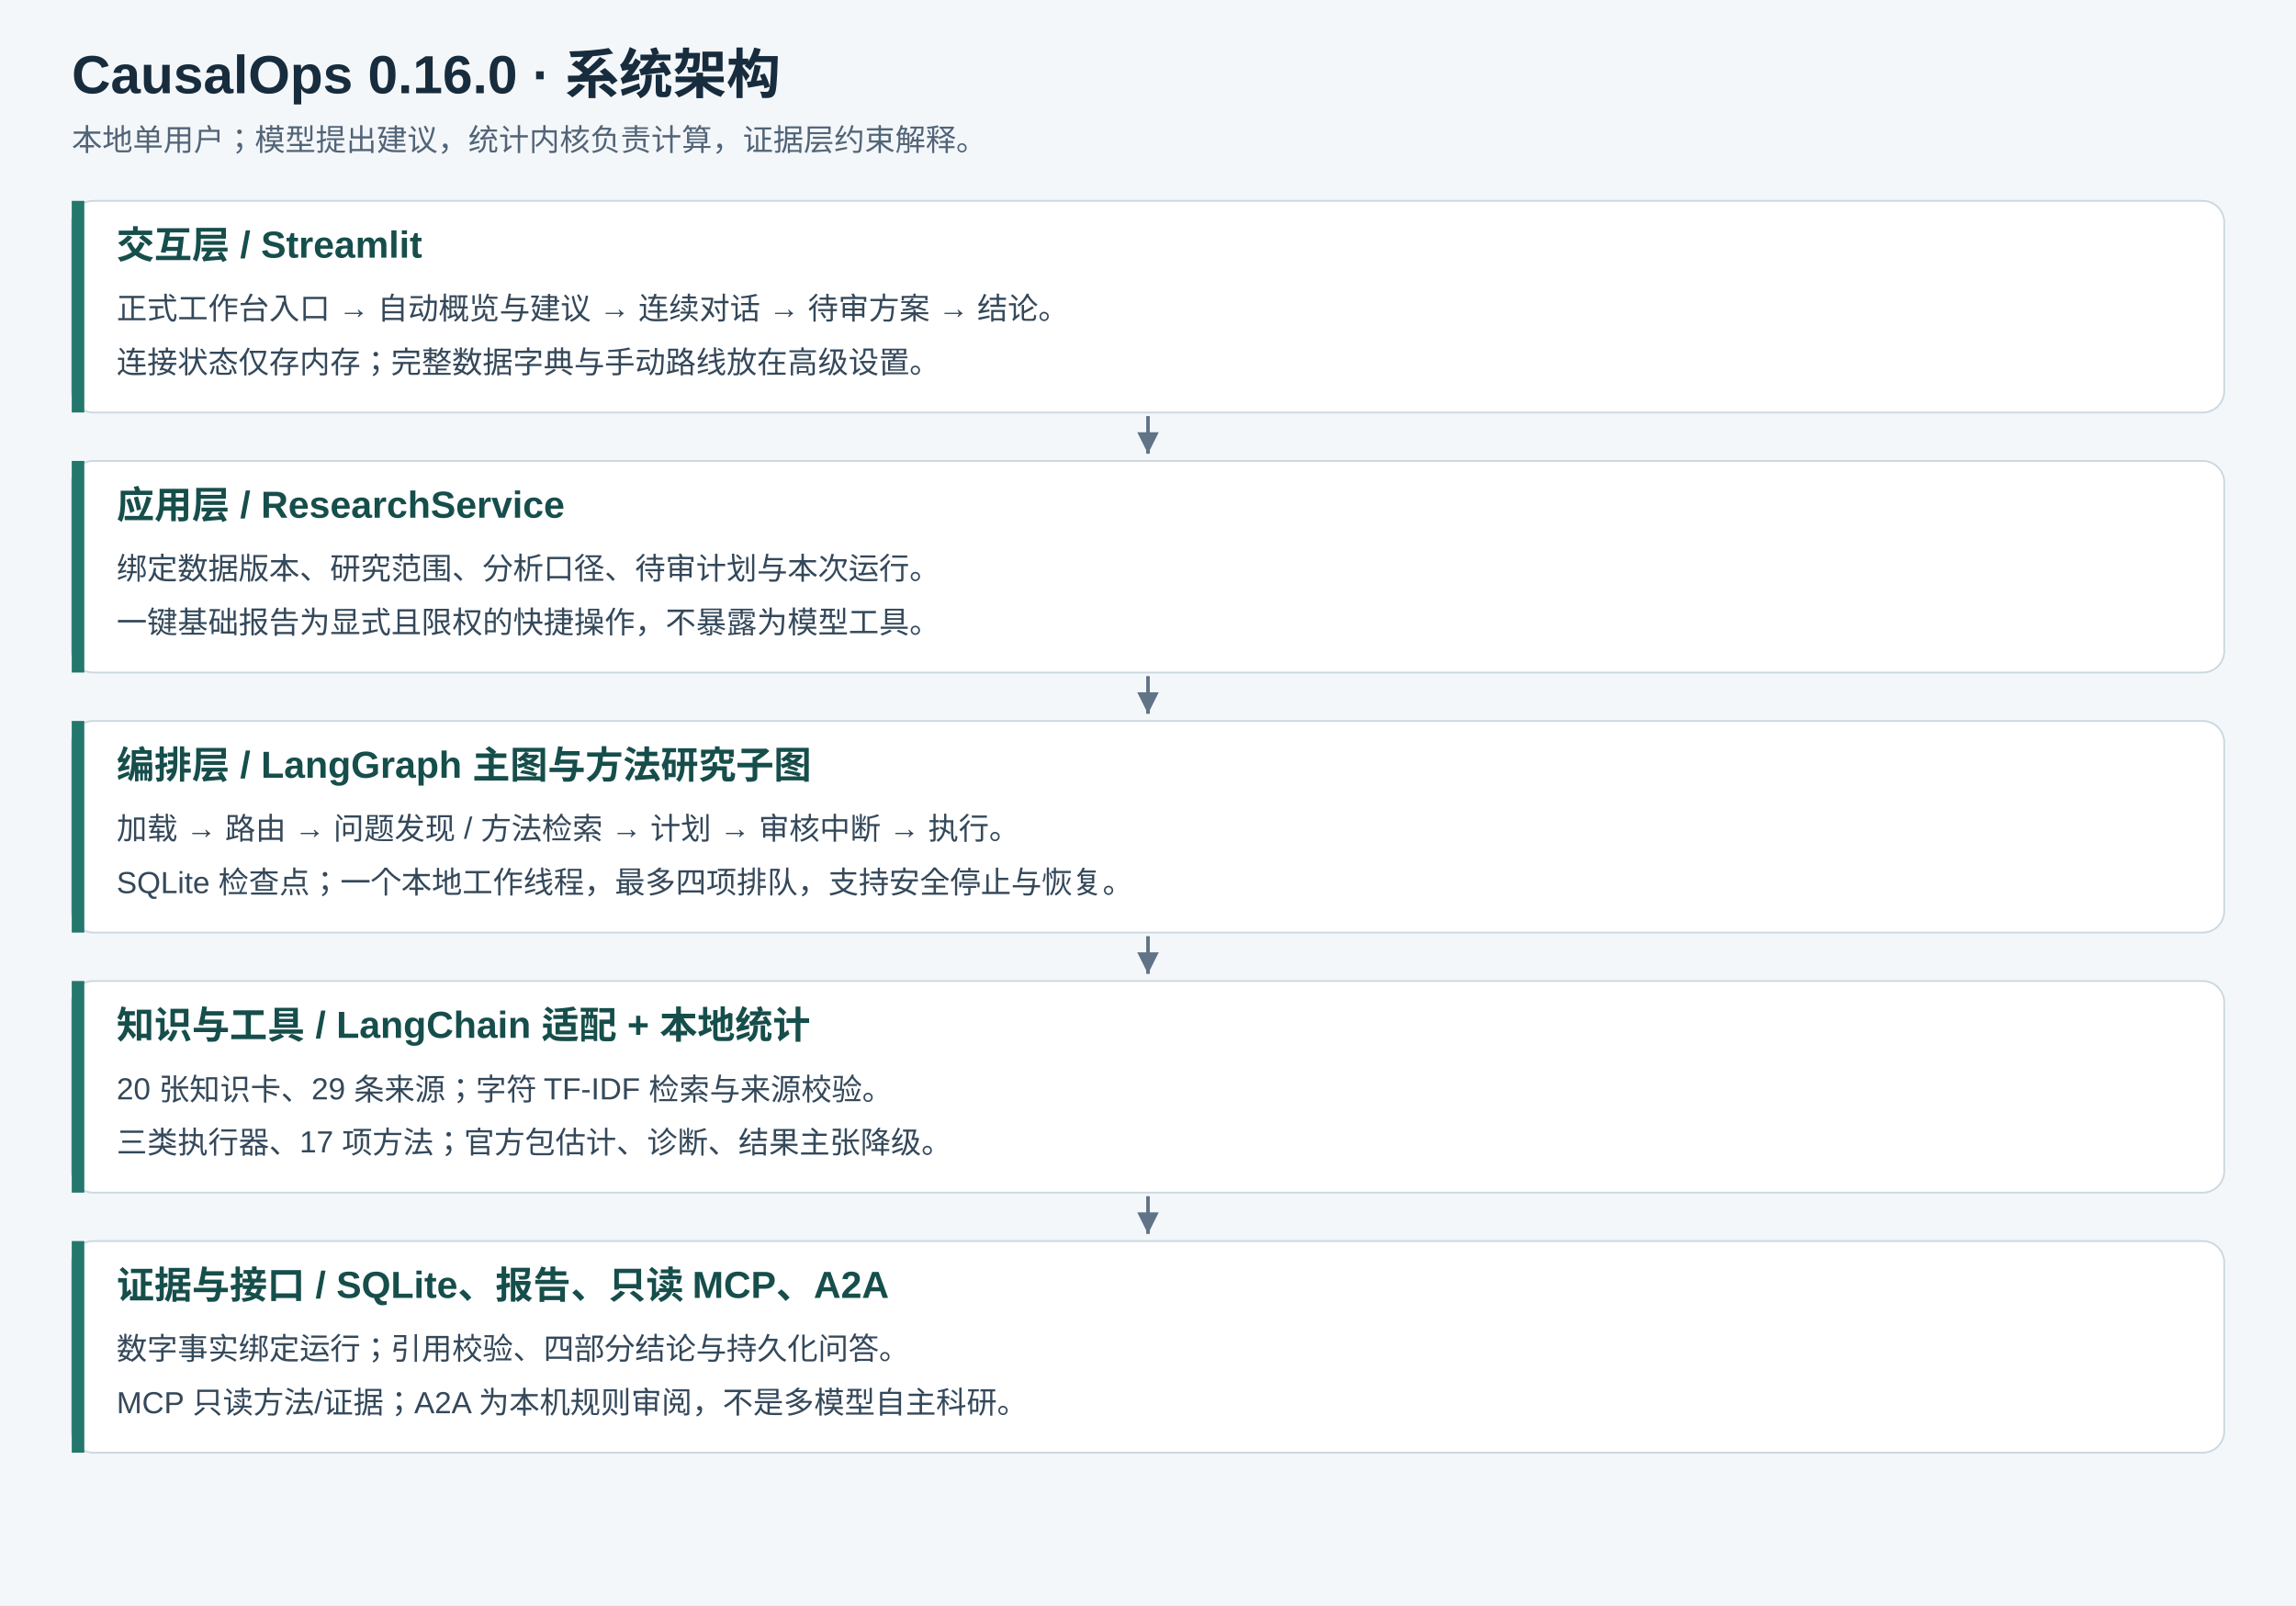
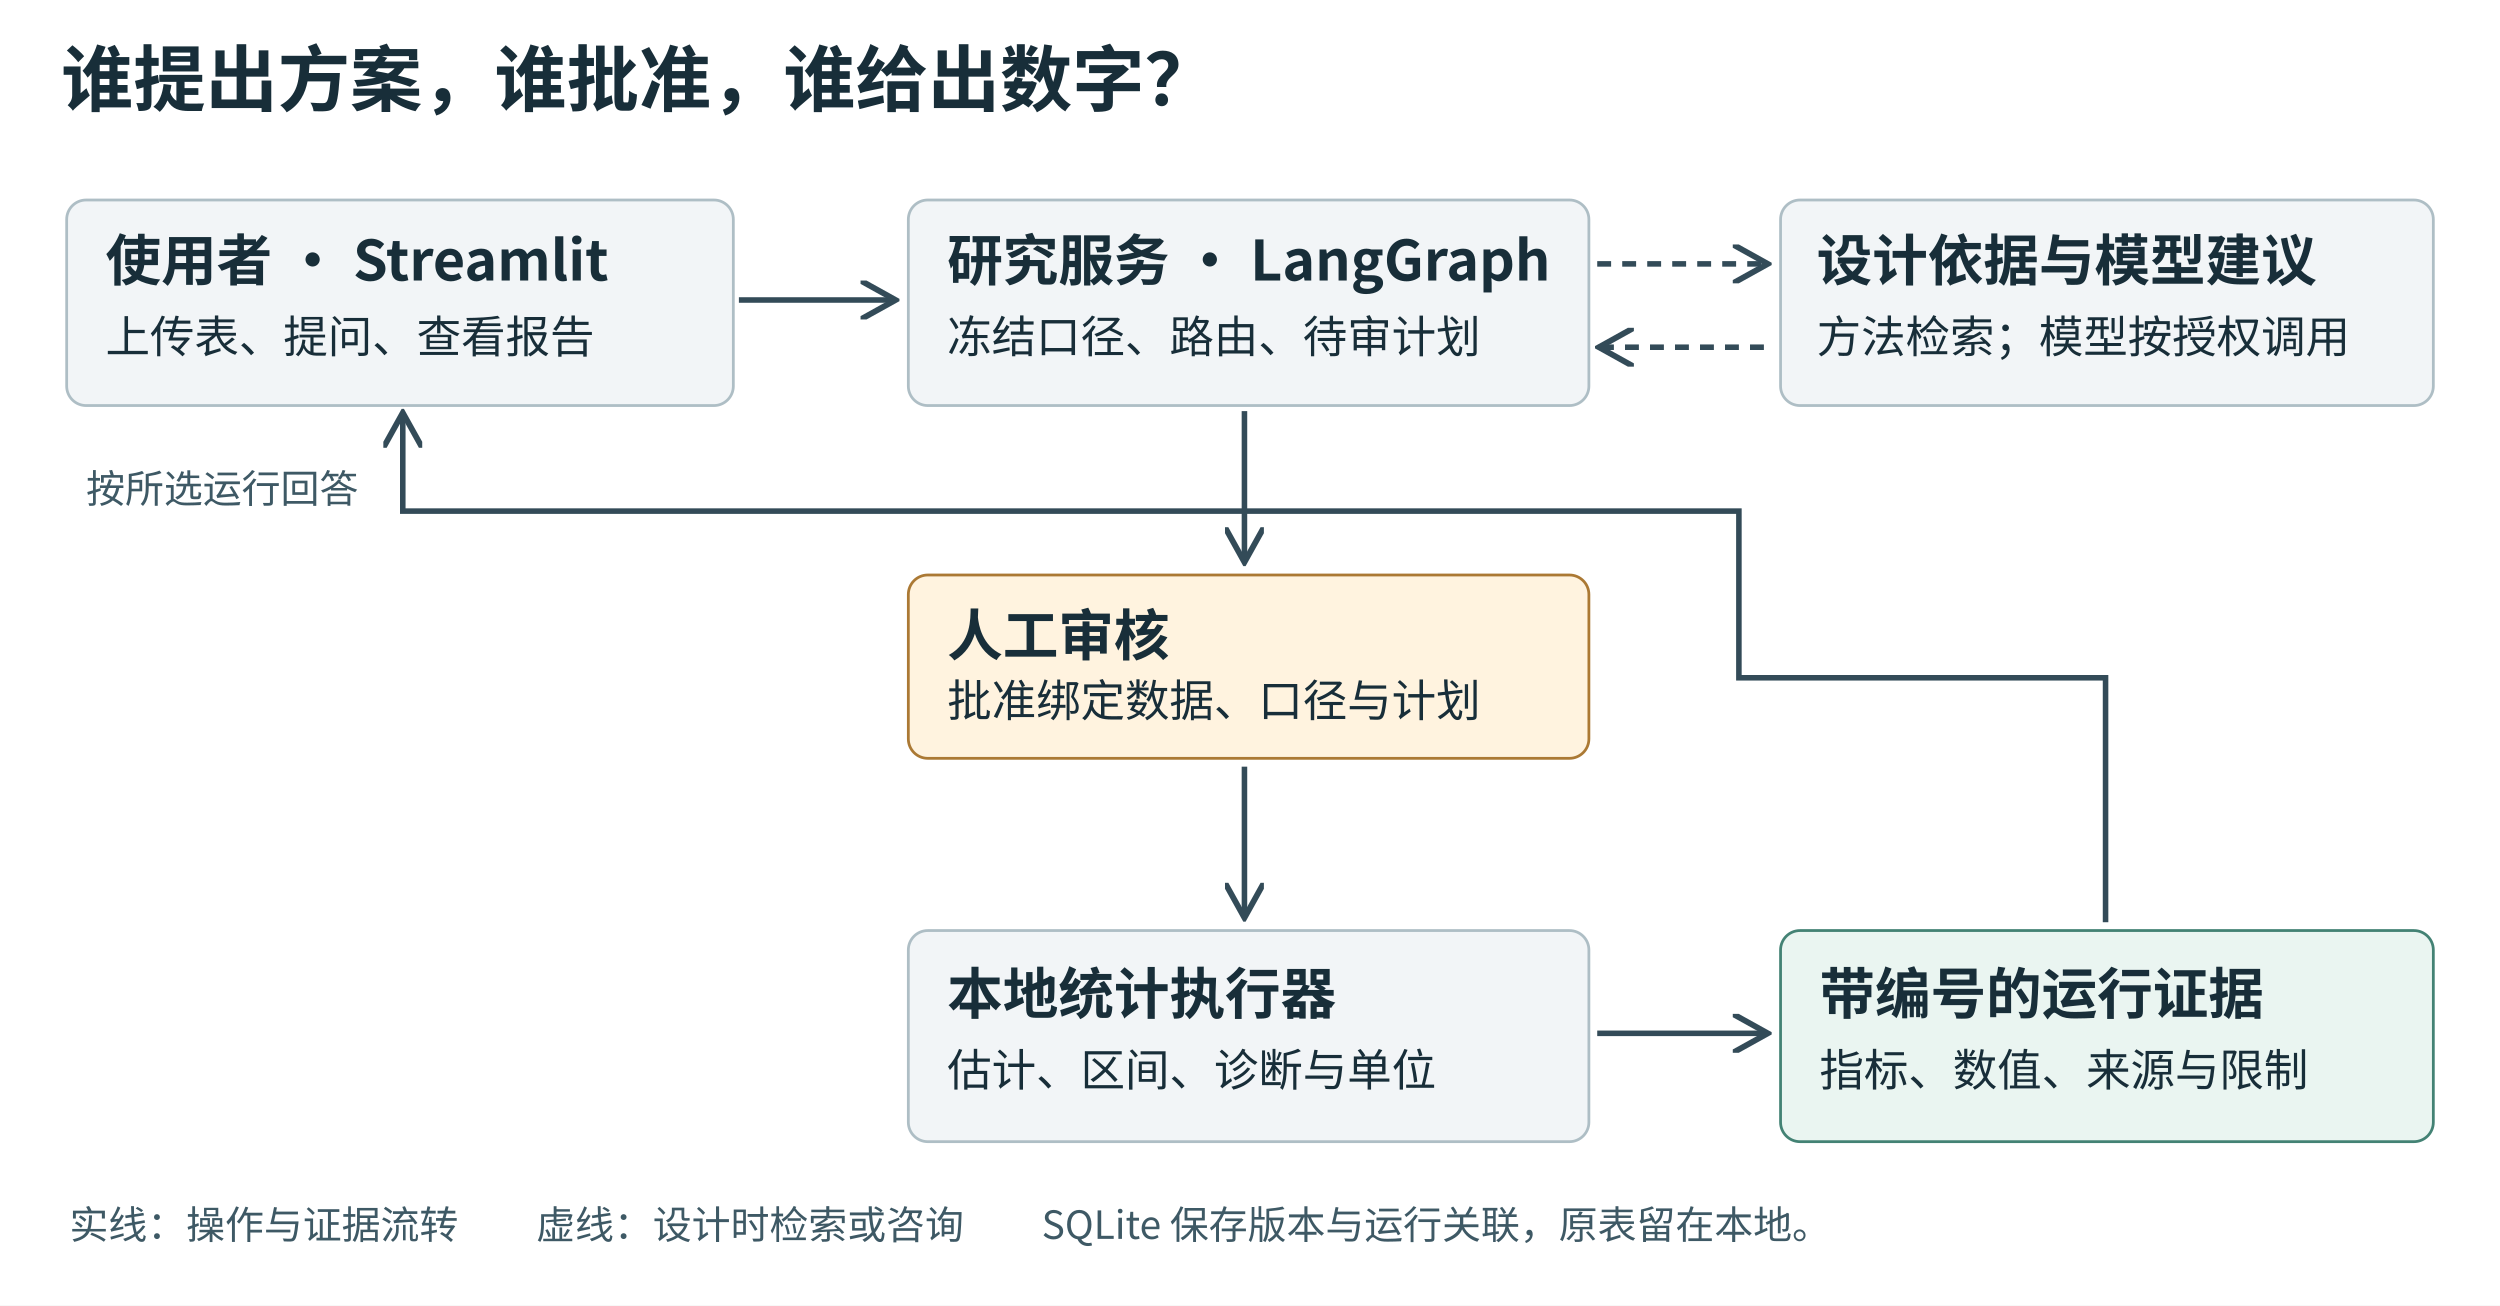
- <svg xmlns="http://www.w3.org/2000/svg" width="1280" height="895" viewBox="0 0 1280 895" role="img" aria-labelledby="title desc">
+ <svg xmlns="http://www.w3.org/2000/svg" role="img" aria-labelledby="title desc" viewBox="0 0 900 470" width="900">
  <defs>
-     <marker id="arrow" markerWidth="8" markerHeight="8" refX="6" refY="3" orient="auto">
-       <path d="M0,0 L0,6 L6,3 Z" fill="#607387" />
+     <marker id="arr" viewBox="0 0 10 10" refX="8" refY="5" markerWidth="7" markerHeight="7" orient="auto-start-reverse">
+       <path d="M0 0 L9 5 L0 10" fill="none" stroke="#334b58" stroke-width="1.5" />
    </marker>
  </defs>
-   <style>text{font-family:Microsoft YaHei,Arial,sans-serif}.title{font-size:30px;font-weight:700;fill:#172c3d}.sub{font-size:17px;fill:#526477}.head{font-size:21px;font-weight:700;fill:#164e4b}.line{font-size:17px;fill:#34485a}</style>
-   <rect width="1280" height="895" fill="#f4f7fa" />
-   <text class="title" x="40" y="52">CausalOps 0.16.0 · 系统架构</text>
-   <text class="sub" x="40" y="84">本地单用户；模型提出建议，统计内核负责计算，证据层约束解释。</text>
-   <rect x="40" y="112" width="1200" height="118" rx="12" fill="white" stroke="#cbd8df" />
-   <rect x="40" y="112" width="7" height="118" fill="#24776d" />
-   <text class="head" x="65" y="144">交互层 / Streamlit</text>
-   <text class="line" x="65" y="178">正式工作台入口 → 自动概览与建议 → 连续对话 → 待审方案 → 结论。</text>
-   <text class="line" x="65" y="208">连接状态仅存内存；完整数据字典与手动路线放在高级设置。</text>
-   <path d="M640 232 L640 253" stroke="#607387" stroke-width="2" marker-end="url(#arrow)" />
-   <rect x="40" y="257" width="1200" height="118" rx="12" fill="white" stroke="#cbd8df" />
-   <rect x="40" y="257" width="7" height="118" fill="#24776d" />
-   <text class="head" x="65" y="289">应用层 / ResearchService</text>
-   <text class="line" x="65" y="323">绑定数据版本、研究范围、分析口径、待审计划与本次运行。</text>
-   <text class="line" x="65" y="353">一键基础报告为显式且限权的快捷操作，不暴露为模型工具。</text>
-   <path d="M640 377 L640 398" stroke="#607387" stroke-width="2" marker-end="url(#arrow)" />
-   <rect x="40" y="402" width="1200" height="118" rx="12" fill="white" stroke="#cbd8df" />
-   <rect x="40" y="402" width="7" height="118" fill="#24776d" />
-   <text class="head" x="65" y="434">编排层 / LangGraph 主图与方法研究子图</text>
-   <text class="line" x="65" y="468">加载 → 路由 → 问题发现 / 方法检索 → 计划 → 审核中断 → 执行。</text>
-   <text class="line" x="65" y="498">SQLite 检查点；一个本地工作线程，最多四项排队，支持安全停止与恢复。</text>
-   <path d="M640 522 L640 543" stroke="#607387" stroke-width="2" marker-end="url(#arrow)" />
-   <rect x="40" y="547" width="1200" height="118" rx="12" fill="white" stroke="#cbd8df" />
-   <rect x="40" y="547" width="7" height="118" fill="#24776d" />
-   <text class="head" x="65" y="579">知识与工具 / LangChain 适配 + 本地统计</text>
-   <text class="line" x="65" y="613">20 张知识卡、29 条来源；字符 TF-IDF 检索与来源校验。</text>
-   <text class="line" x="65" y="643">三类执行器、17 项方法；官方包估计、诊断、结果主张降级。</text>
-   <path d="M640 667 L640 688" stroke="#607387" stroke-width="2" marker-end="url(#arrow)" />
-   <rect x="40" y="692" width="1200" height="118" rx="12" fill="white" stroke="#cbd8df" />
-   <rect x="40" y="692" width="7" height="118" fill="#24776d" />
-   <text class="head" x="65" y="724">证据与接口 / SQLite、报告、只读 MCP、A2A</text>
-   <text class="line" x="65" y="758">数字事实绑定运行；引用校验、四部分结论与持久化问答。</text>
-   <text class="line" x="65" y="788">MCP 只读方法/证据；A2A 为本机规则审阅，不是多模型自主科研。</text>
+   <style>text{font-family:'Segoe UI','Microsoft YaHei','Noto Sans CJK SC',sans-serif;fill:#182e39}.big{font-size:26px;font-weight:700}.label{font-size:20px;font-weight:650}.note{font-size:16px}.meta{font-size:14px;fill:#3e5965}</style>
+   <rect width="900" height="470" fill="white" />
+   <text x="22" y="38" class="big">谁提出方案，谁批准，谁给出数字？</text>
+   <rect x="24" y="72" width="240" height="74" rx="7" fill="#f2f5f7" stroke="#aebec5" />
+   <text x="38" y="101" class="label">使用者 · Streamlit</text>
+   <text x="38" y="127" class="note">上传表、提问、查看报告</text>
+   <path d="M266 108 H321" stroke="#334b58" stroke-width="2" fill="none" marker-end="url(#arr)" />
+   <rect x="327" y="72" width="245" height="74" rx="7" fill="#f2f5f7" stroke="#aebec5" />
+   <text x="341" y="101" class="label">研究服务 · LangGraph</text>
+   <text x="341" y="127" class="note">冻结口径、路由、待审计划</text>
+   <path d="M575 95 H635" stroke="#334b58" stroke-width="2" stroke-dasharray="5 4" fill="none" marker-end="url(#arr)" />
+   <path d="M635 125 H577" stroke="#334b58" stroke-width="2" stroke-dasharray="5 4" fill="none" marker-end="url(#arr)" />
+   <rect x="641" y="72" width="235" height="74" rx="7" fill="#f2f5f7" stroke="#aebec5" />
+   <text x="654" y="101" class="label">设计依据与模型建议</text>
+   <text x="654" y="127" class="note">方法检索；模型按授权调用</text>
+   <path d="M448 148 V201" stroke="#334b58" stroke-width="2" fill="none" marker-end="url(#arr)" />
+   <rect x="327" y="207" width="245" height="66" rx="7" fill="#fff3df" stroke="#ab7934" />
+   <text x="341" y="236" class="label">人工审核</text>
+   <text x="341" y="258" class="note">批准绑定数据、口径与计划</text>
+   <path d="M448 276 V329" stroke="#334b58" stroke-width="2" fill="none" marker-end="url(#arr)" />
+   <rect x="327" y="335" width="245" height="76" rx="7" fill="#f2f5f7" stroke="#aebec5" />
+   <text x="341" y="365" class="label">本地统计执行器</text>
+   <text x="341" y="391" class="note">估计、区间、诊断与单位</text>
+   <path d="M575 372 H635" stroke="#334b58" stroke-width="2" fill="none" marker-end="url(#arr)" />
+   <rect x="641" y="335" width="235" height="76" rx="7" fill="#eaf5f1" stroke="#438274" />
+   <text x="655" y="365" class="label">带编号的运行证据</text>
+   <text x="655" y="391" class="note">指标、数值、来源与限制</text>
+   <path d="M758 332 V244 H626 V184 H145 V150" stroke="#334b58" stroke-width="2" fill="none" marker-end="url(#arr)" />
+   <text x="31" y="181" class="meta">按所选运行回答</text>
+   <text x="25" y="446" class="meta">实线：操作与证据流转　　虚线：设计时检索或咨询　　SQLite 保存版本与运行关联，原表留在本地。</text>
</svg>
